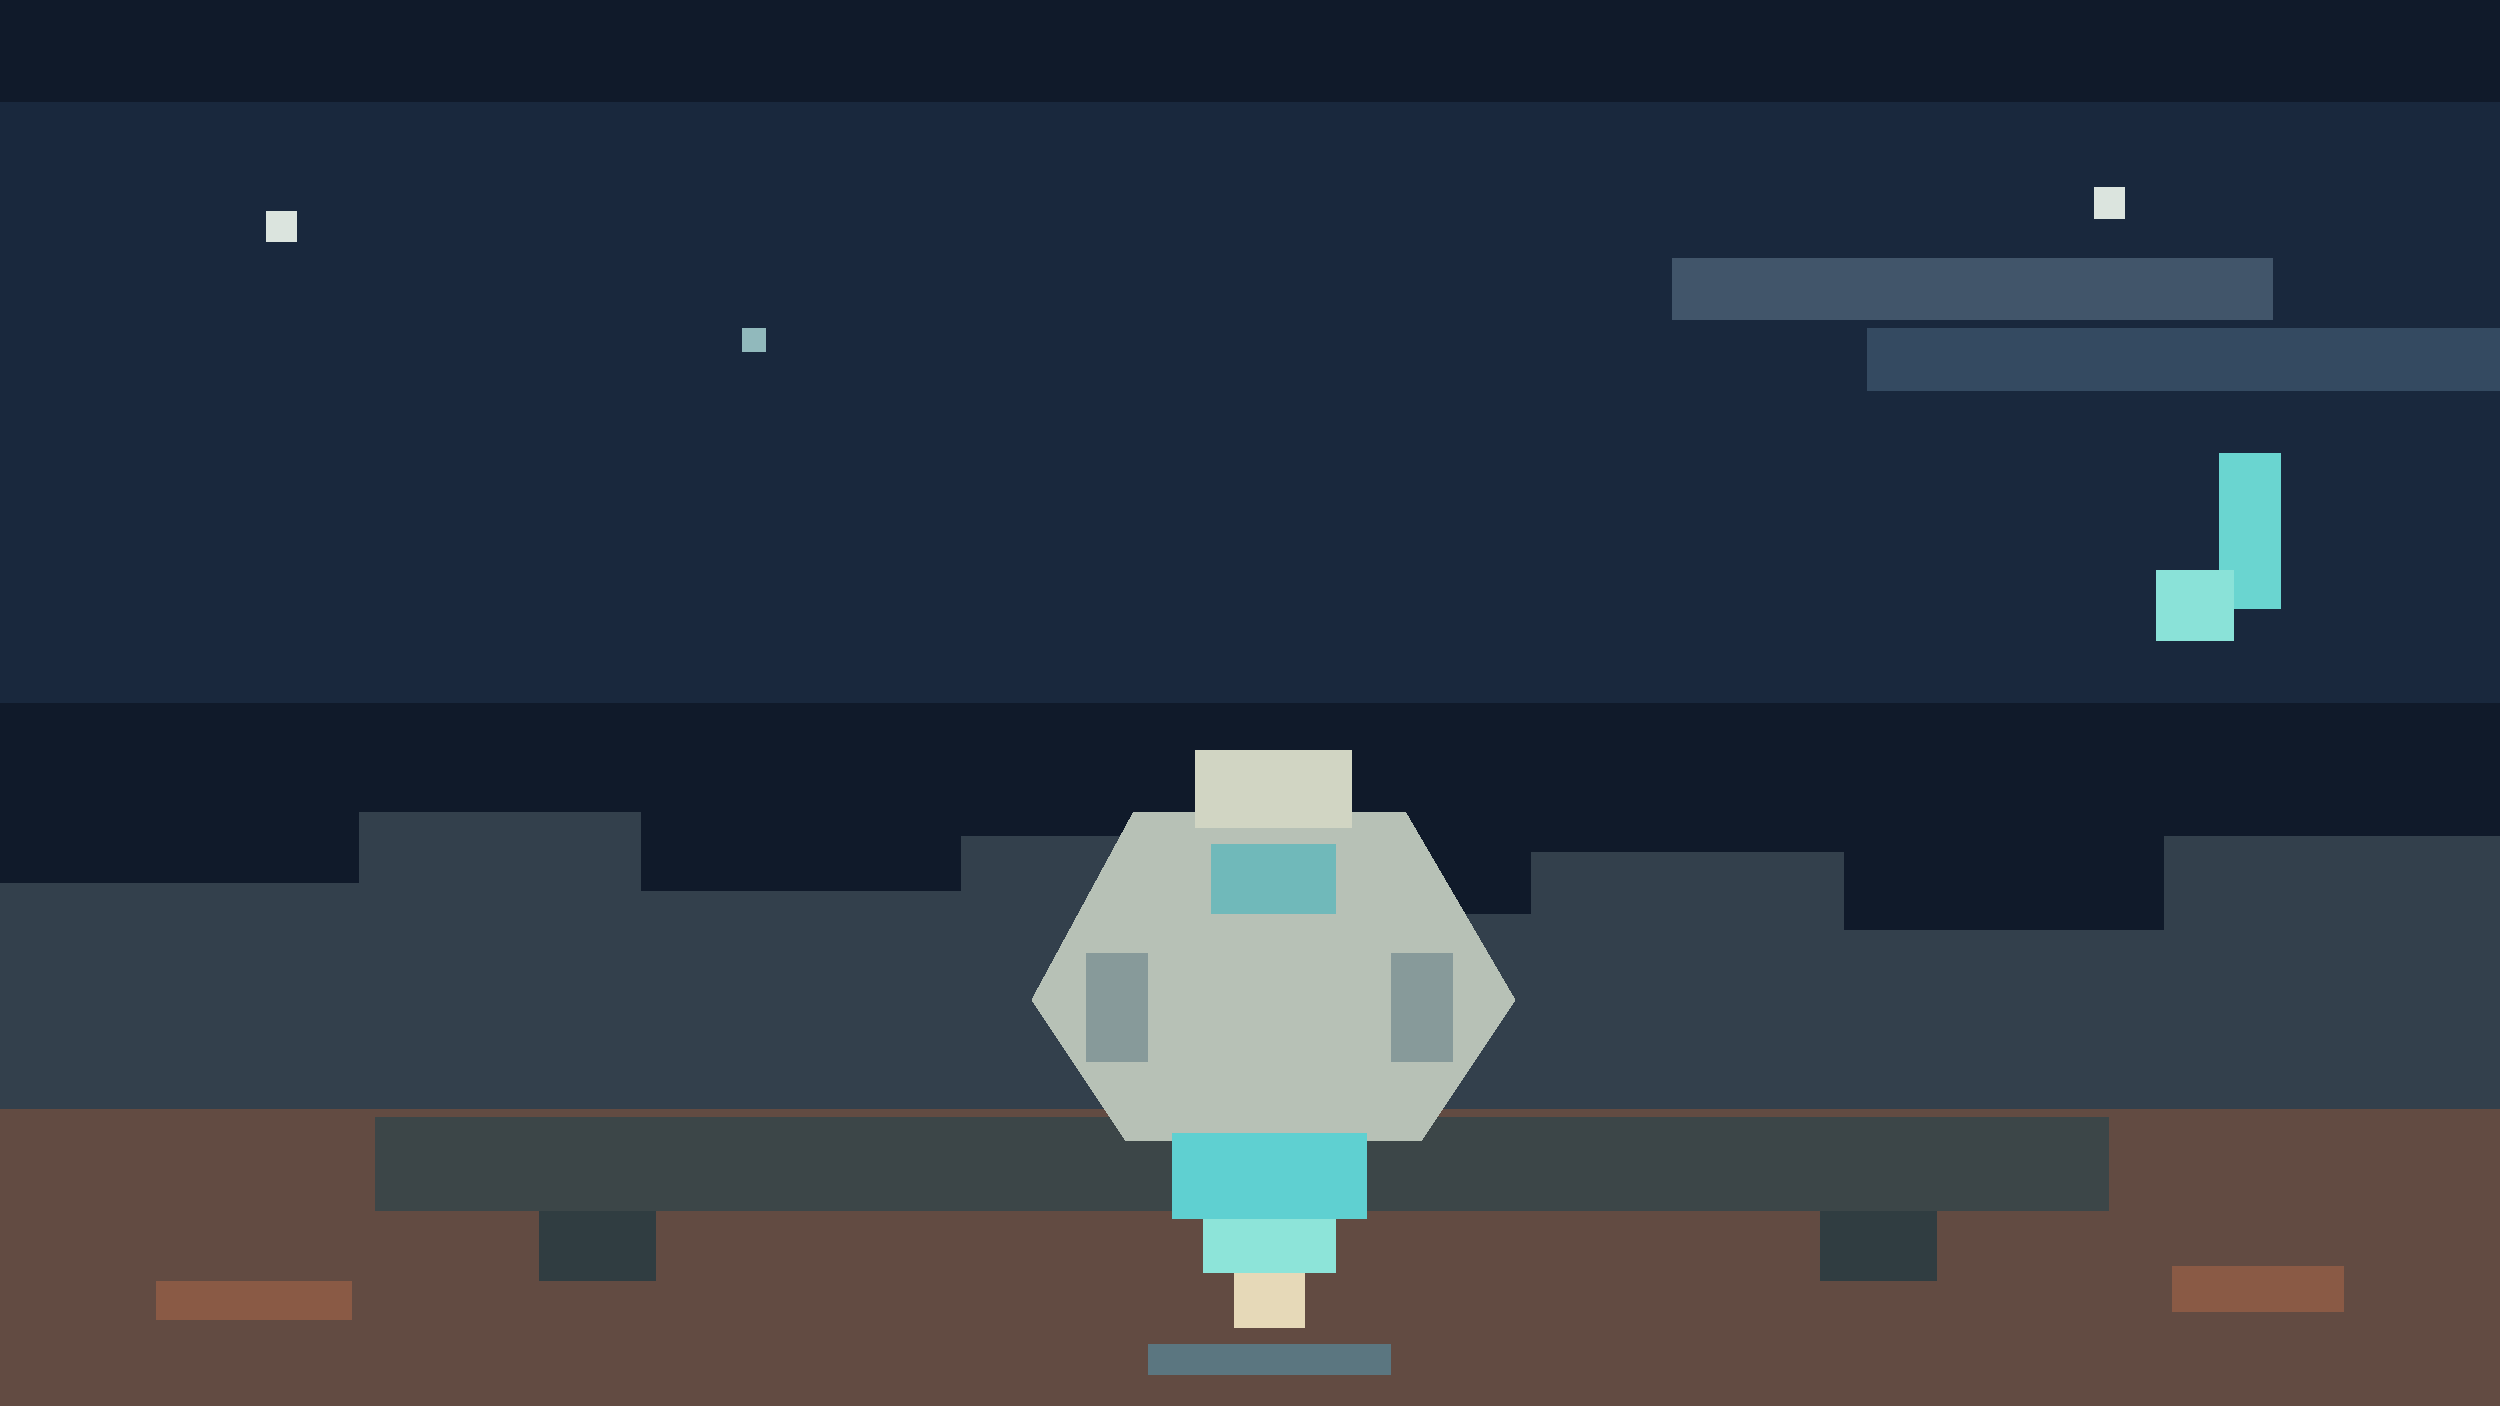
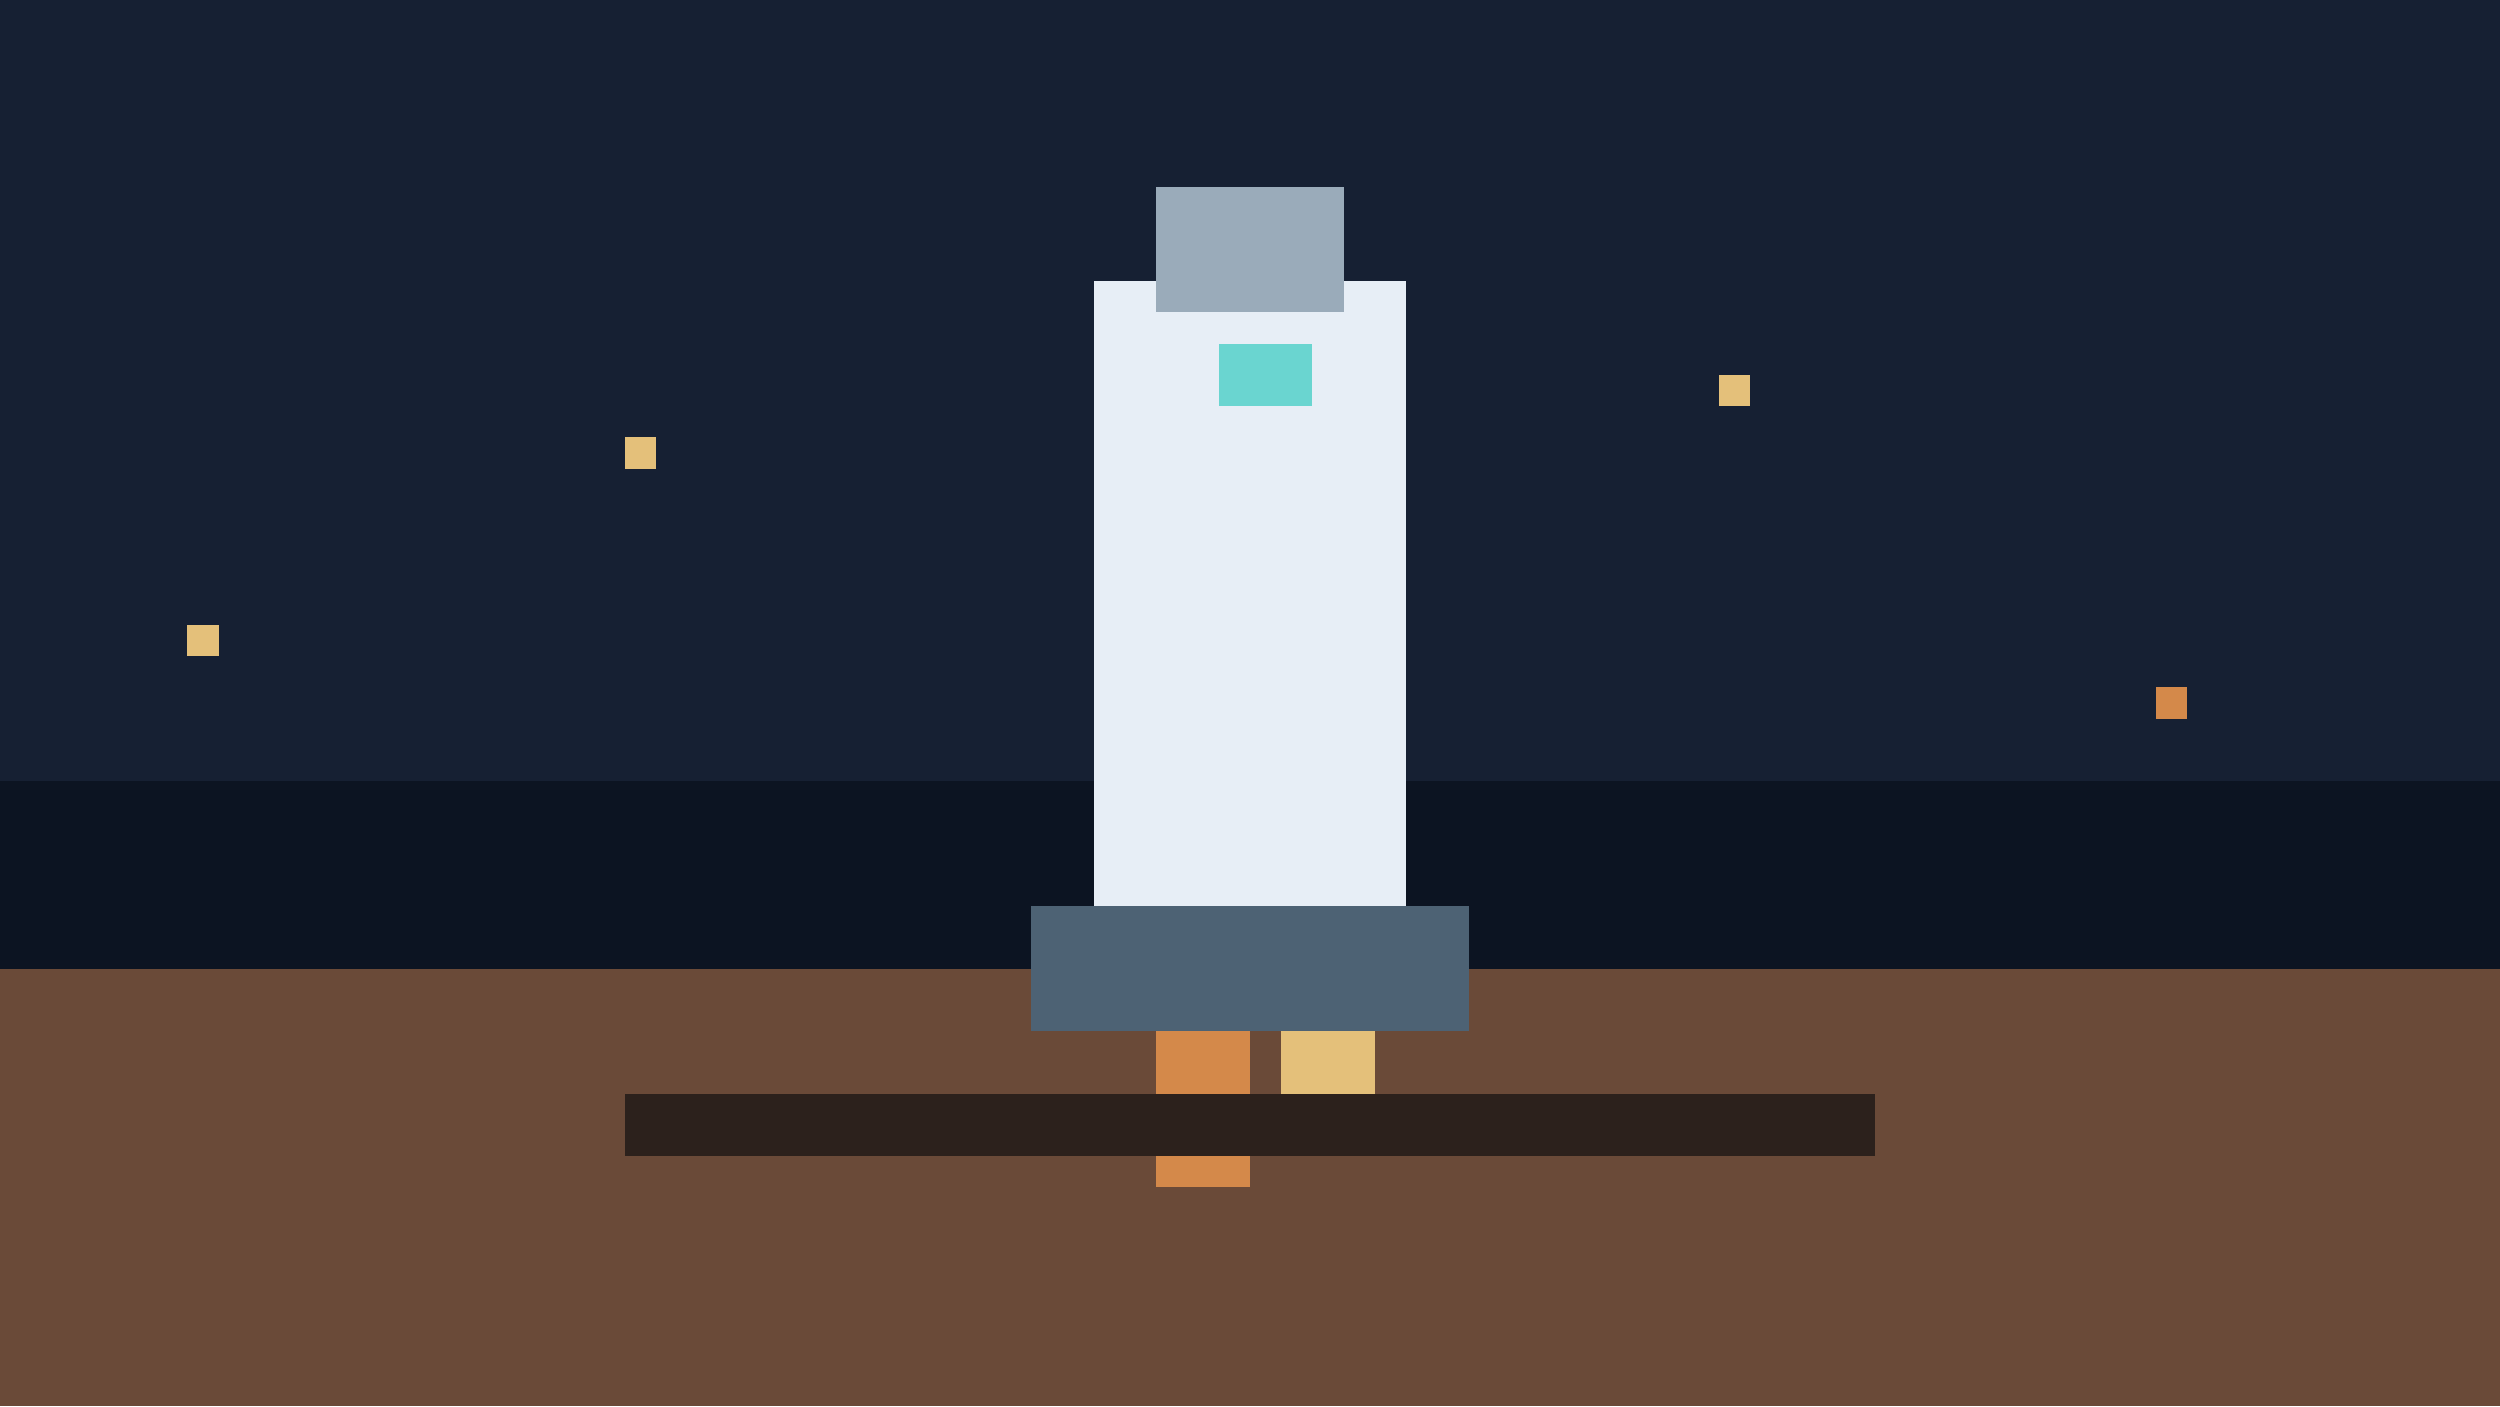
- <svg xmlns="http://www.w3.org/2000/svg" width="320" height="180" viewBox="0 0 320 180" shape-rendering="crispEdges">
-   <rect width="320" height="180" fill="#101a2a" />
-   <rect y="13" width="320" height="77" fill="#19283d" />
-   <rect x="34" y="27" width="4" height="4" fill="#dbe4de" />
-   <rect x="95" y="42" width="3" height="3" fill="#91b9bc" />
-   <rect x="268" y="24" width="4" height="4" fill="#dbe4de" />
-   <rect x="214" y="33" width="77" height="8" fill="#41556a" />
-   <rect x="239" y="42" width="81" height="8" fill="#344a61" />
-   <rect x="284" y="58" width="8" height="20" fill="#6ad5d0" />
-   <rect x="276" y="73" width="10" height="9" fill="#8ae2d8" />
-   <path d="M0 113h46v-9h36v10h41v-7h33v10h40v-8h40v10h41v-12h43v73H0z" fill="#33404c" />
-   <path d="M0 142h320v38H0z" fill="#624b42" />
-   <rect x="48" y="143" width="222" height="12" fill="#3c4648" />
-   <rect x="69" y="155" width="15" height="9" fill="#303d41" />
-   <rect x="233" y="155" width="15" height="9" fill="#303d41" />
-   <path d="M145 104h35l14 24-12 18h-38l-12-18z" fill="#b7c1b6" />
-   <rect x="153" y="96" width="20" height="10" fill="#d1d5c3" />
-   <rect x="155" y="108" width="16" height="9" fill="#70b9ba" />
-   <rect x="139" y="122" width="8" height="14" fill="#879a9a" />
-   <rect x="178" y="122" width="8" height="14" fill="#879a9a" />
-   <path d="M150 145h25v11h-25z" fill="#5fd0d1" />
-   <rect x="154" y="156" width="17" height="7" fill="#8de4d9" />
-   <rect x="158" y="163" width="9" height="7" fill="#e6d9b8" />
-   <rect x="147" y="172" width="31" height="4" fill="#5b7680" />
-   <rect x="20" y="164" width="25" height="5" fill="#8a5a45" />
-   <rect x="278" y="162" width="22" height="6" fill="#8a5a45" />
+ <svg xmlns="http://www.w3.org/2000/svg" width="160" height="90" viewBox="0 0 160 90" shape-rendering="crispEdges">
+   <rect x="0" y="0" width="160" height="90" fill="#0c1422" />
+   <rect x="0" y="0" width="160" height="50" fill="#162033" />
+   <rect x="0" y="62" width="160" height="28" fill="#6a4a38" />
+   <rect x="70" y="18" width="20" height="48" fill="#e7eef6" />
+   <rect x="74" y="12" width="12" height="8" fill="#9aabba" />
+   <rect x="78" y="22" width="6" height="4" fill="#6ad5d0">
+     <animate attributeName="opacity" values="1;0.15;1" dur="1s" repeatCount="indefinite" />
+   </rect>
+   <rect x="66" y="58" width="28" height="8" fill="#4d6274" />
+   <rect x="74" y="66" width="6" height="10" fill="#d4894a">
+     <animate attributeName="opacity" values="1;0.15;1" dur="0.35s" repeatCount="indefinite" />
+   </rect>
+   <rect x="82" y="66" width="6" height="8" fill="#e4c07a">
+     <animate attributeName="opacity" values="1;0.15;1" dur="0.45s" repeatCount="indefinite" />
+   </rect>
+   <rect x="40" y="70" width="80" height="4" fill="#2c211c" />
+   <g>
+     <rect x="12" y="40" width="2" height="2" fill="#e4c07a" />
+     <rect x="40" y="28" width="2" height="2" fill="#e4c07a" />
+     <rect x="70" y="36" width="2" height="2" fill="#e7eef6" />
+     <rect x="110" y="24" width="2" height="2" fill="#e4c07a" />
+     <rect x="138" y="44" width="2" height="2" fill="#d4894a" />
+     <animateTransform attributeName="transform" type="translate" values="0 0;-8 1;0 0" dur="3s" repeatCount="indefinite" />
+   </g>
</svg>
